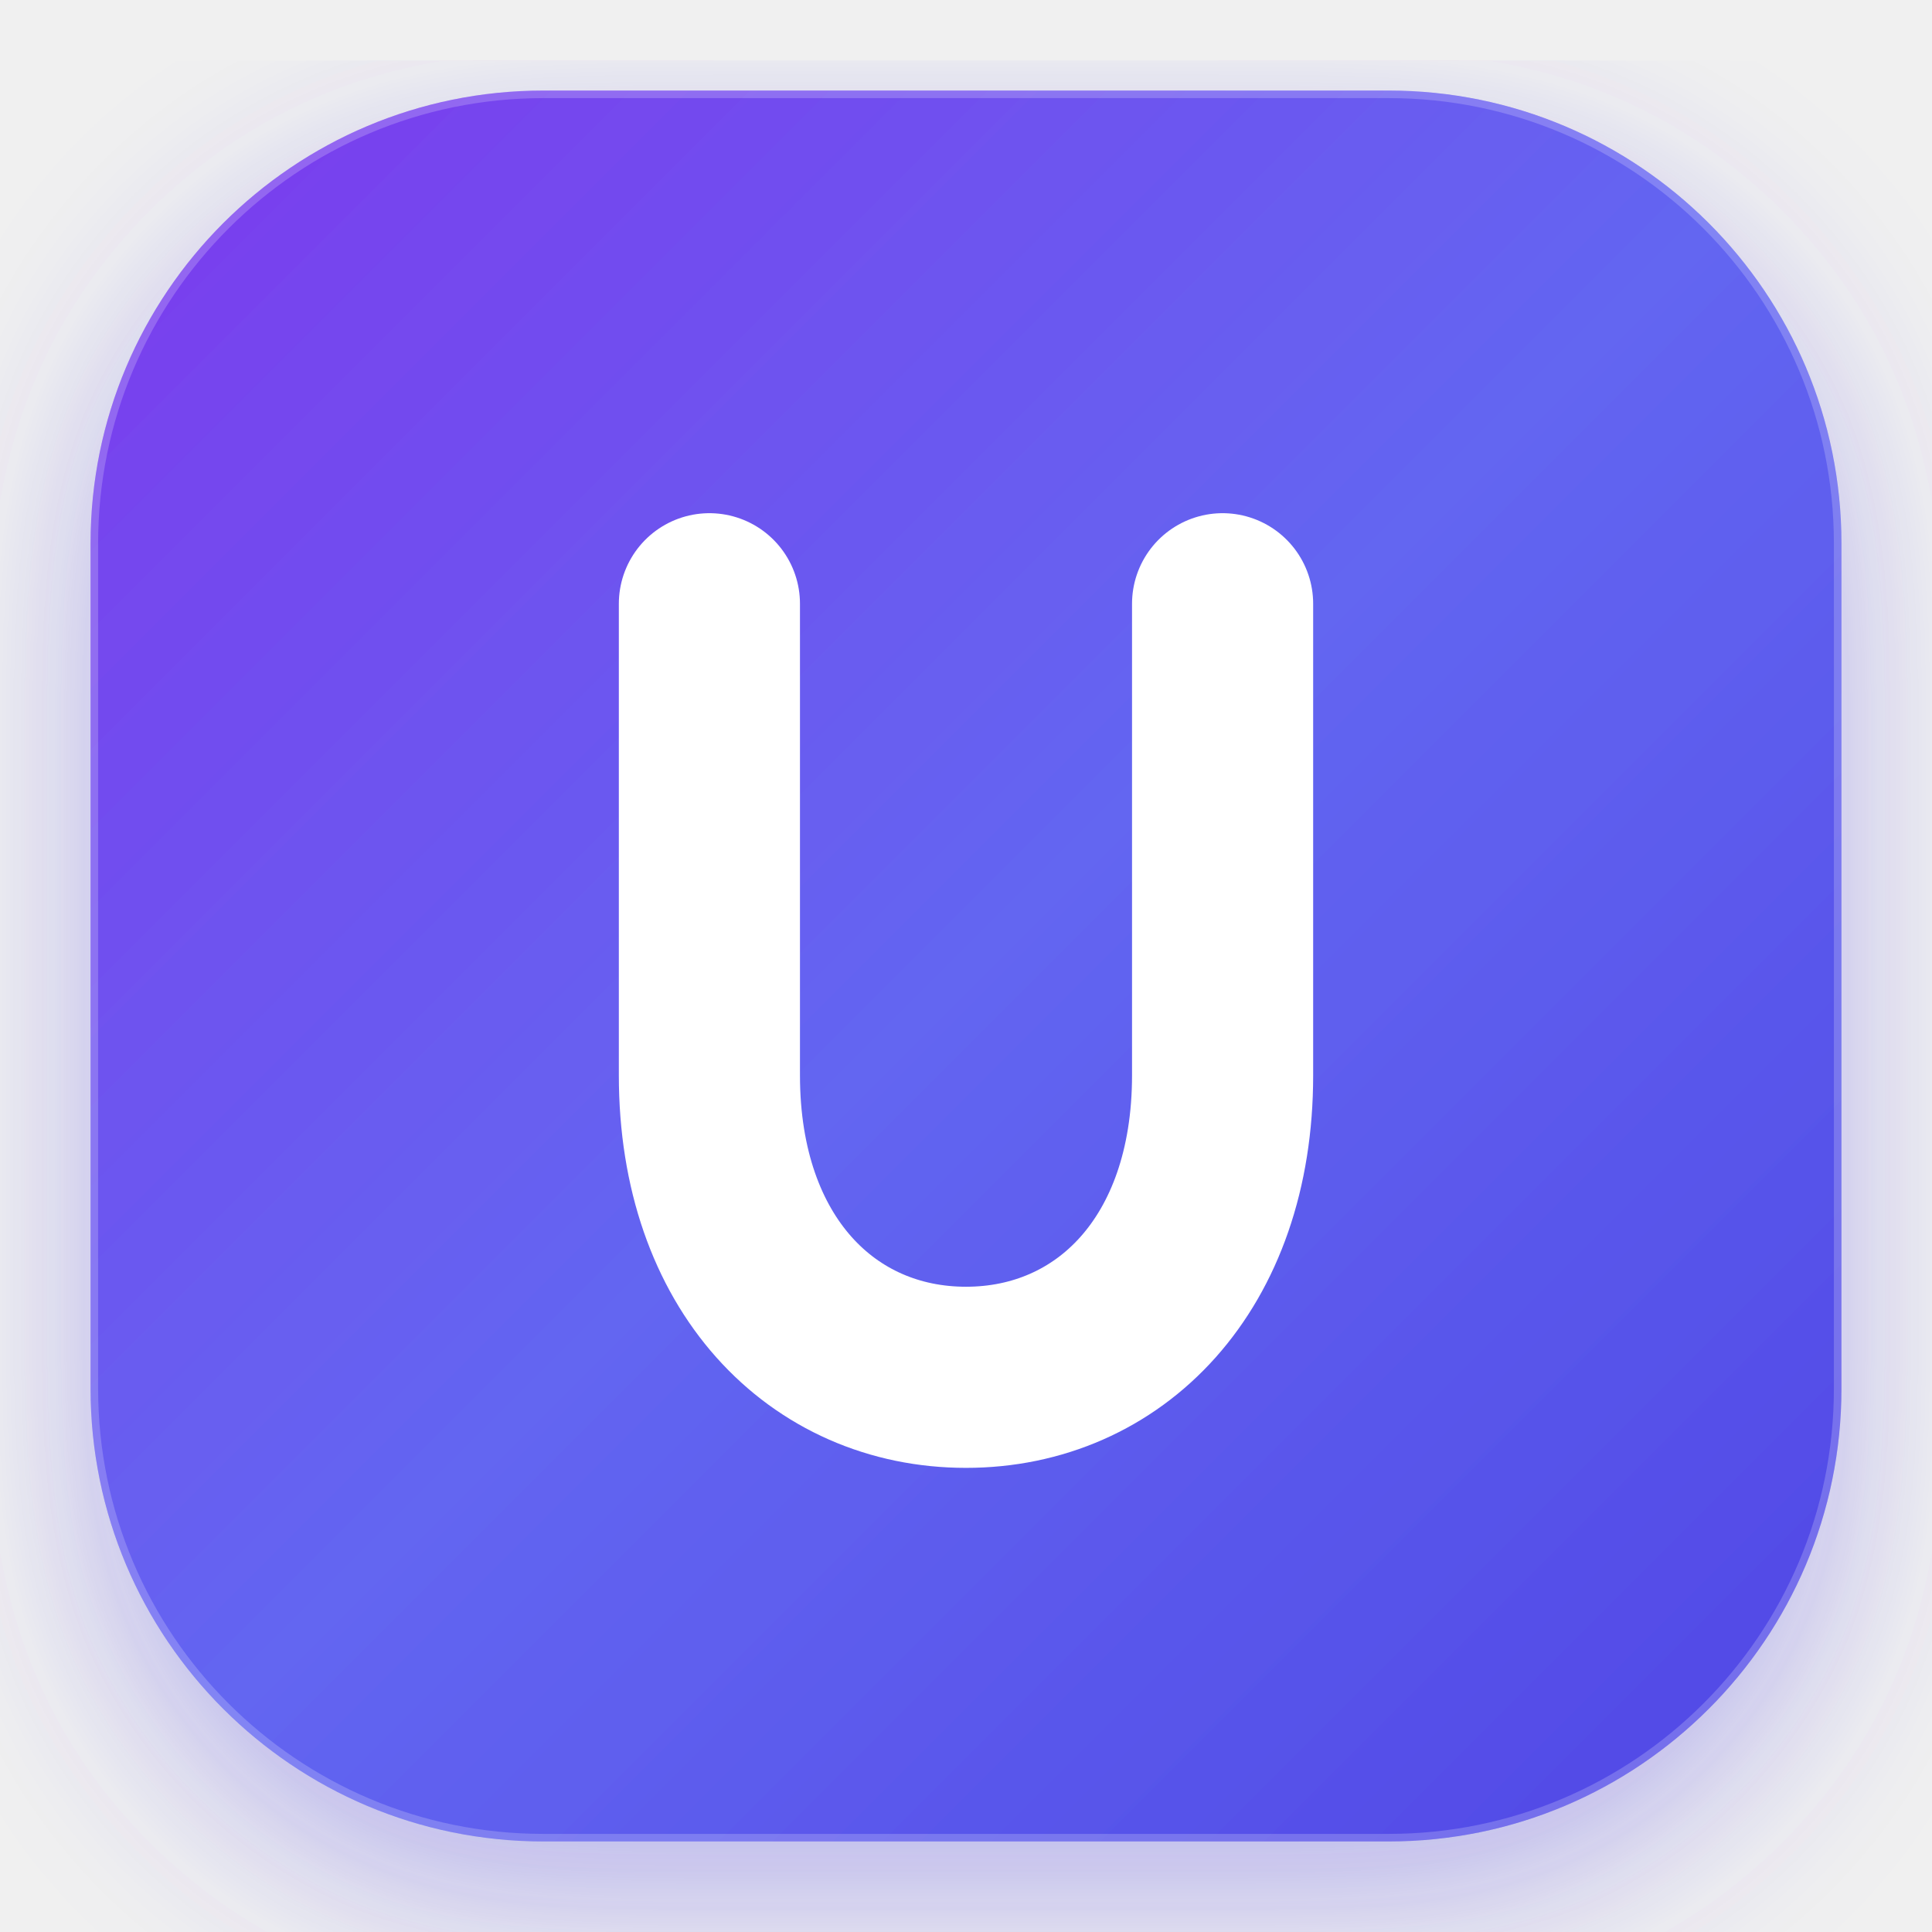
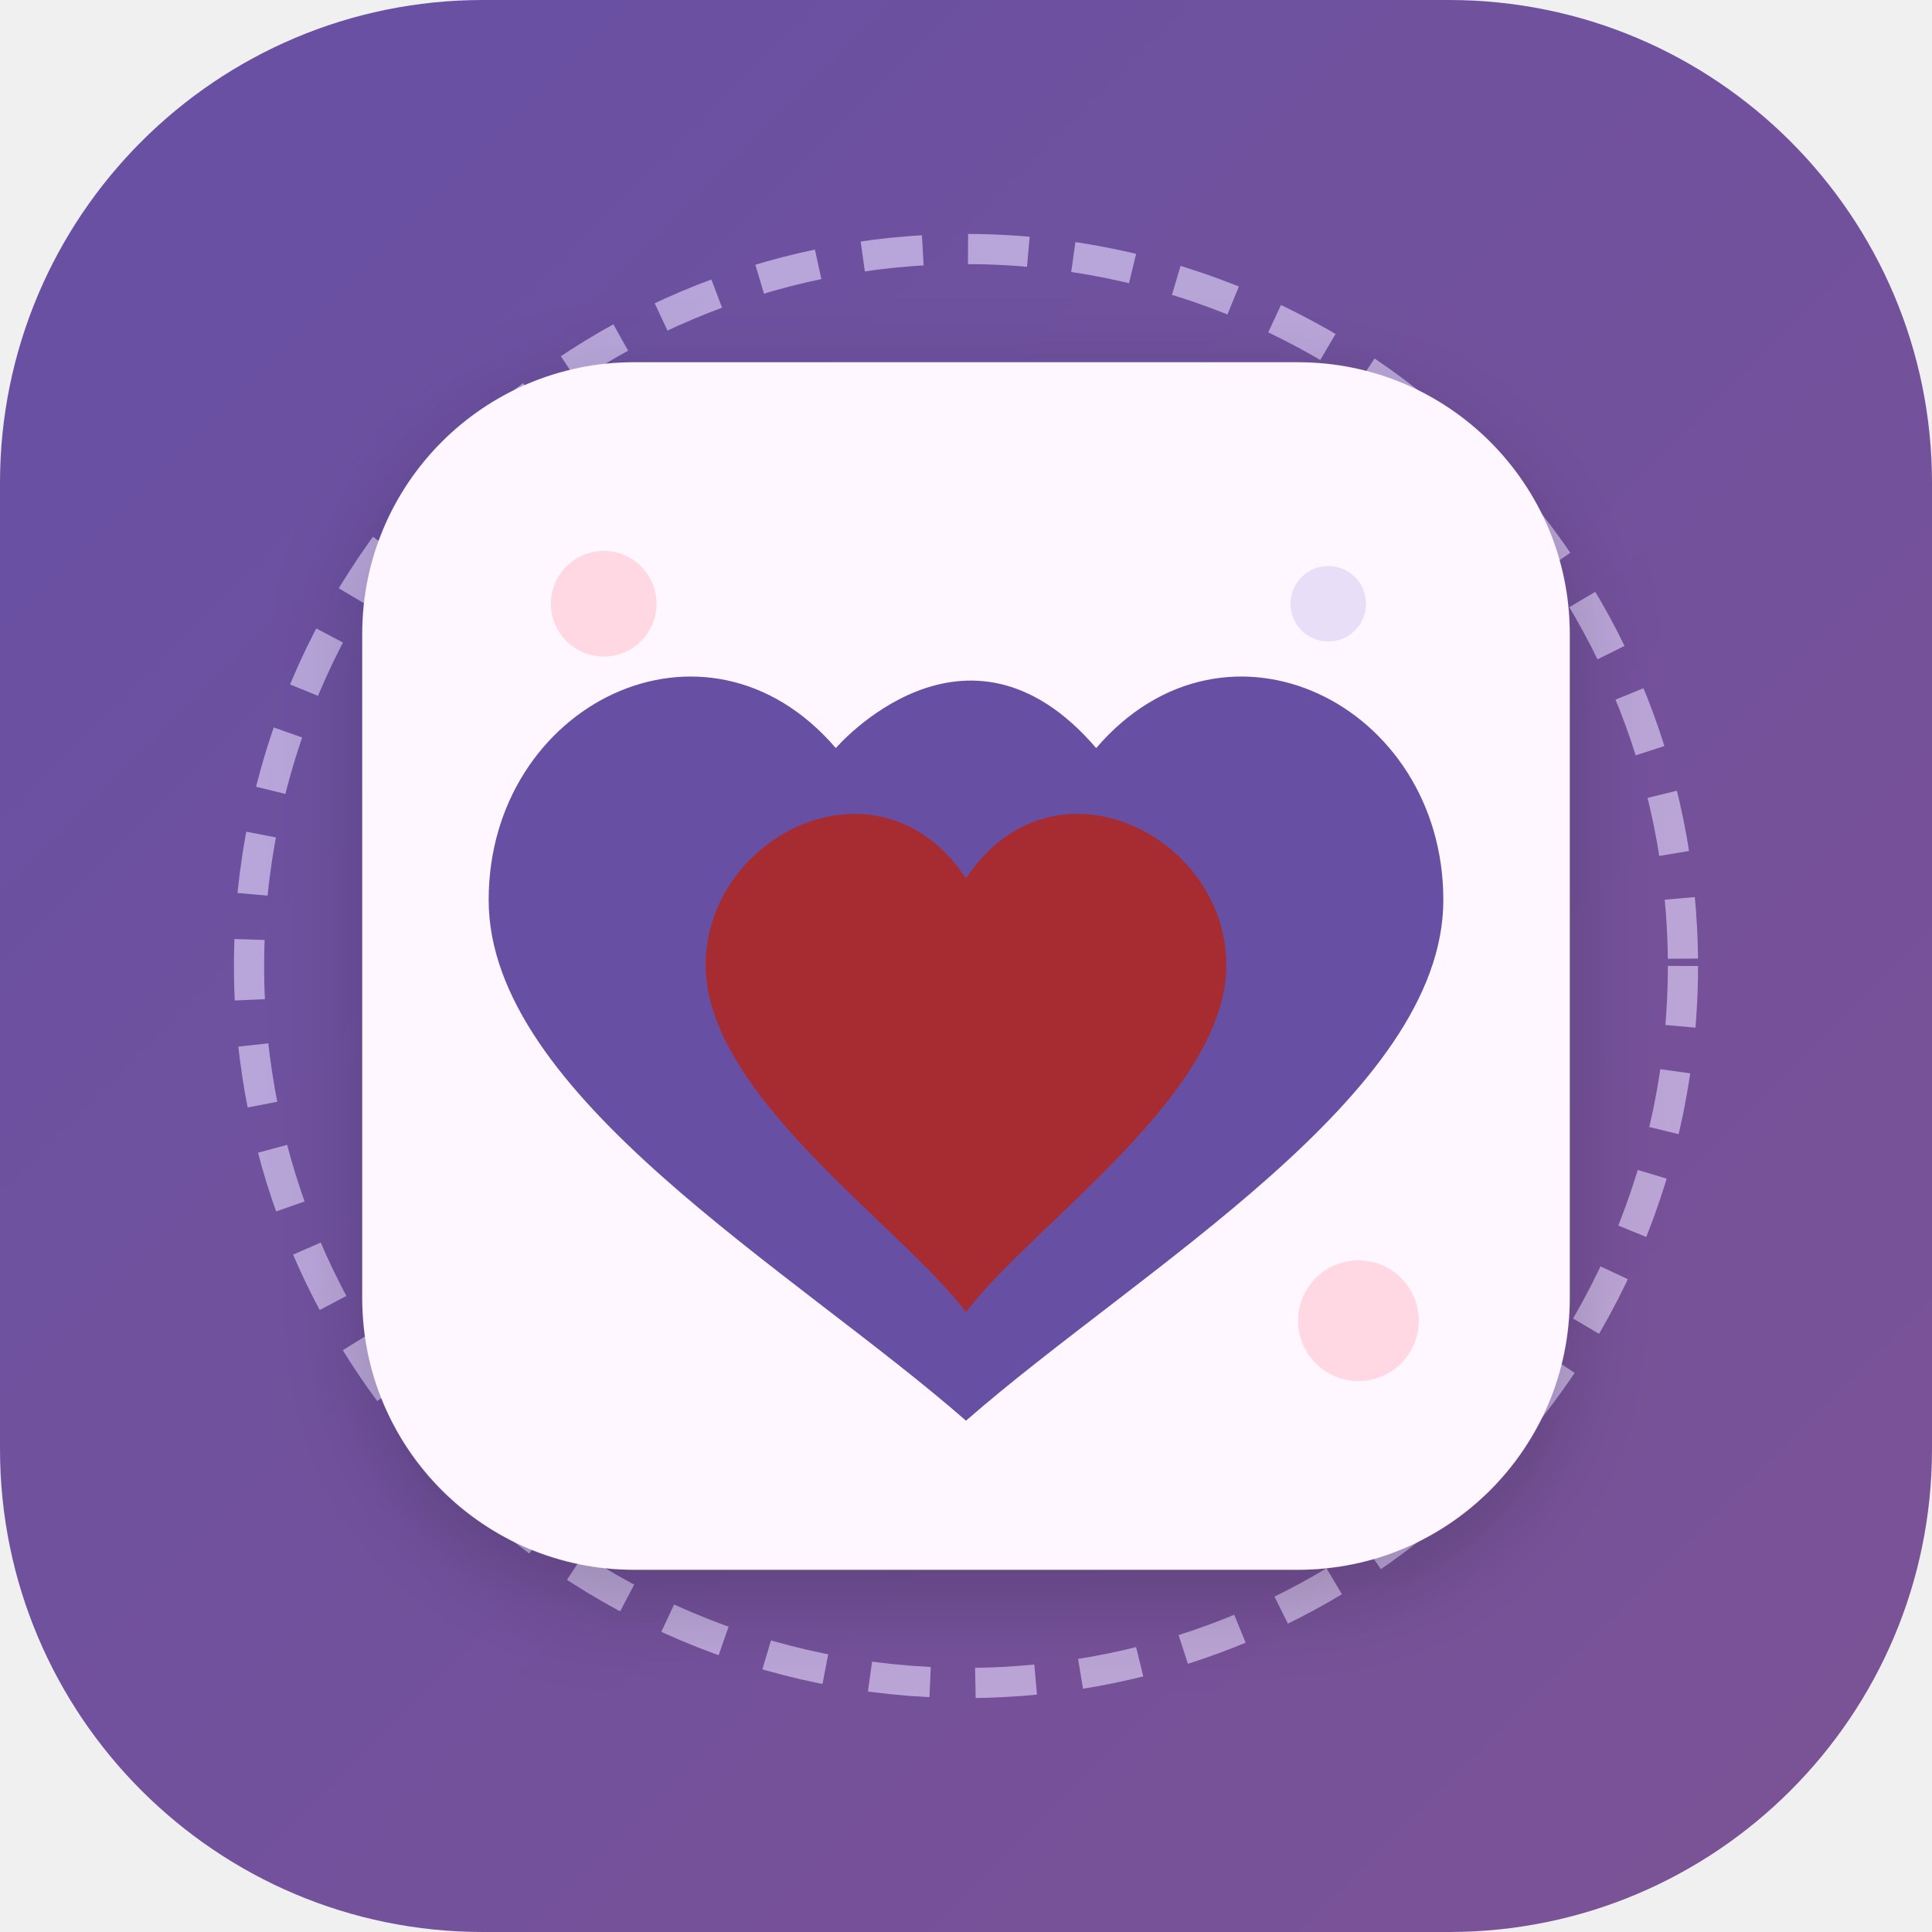
<svg xmlns="http://www.w3.org/2000/svg" viewBox="0 0 512 512" width="512" height="512">
  <defs>
-     <linearGradient id="uhcGrad" x1="0%" y1="0%" x2="100%" y2="100%">
-       <stop offset="0%" stop-color="#7C3AED" />
-       <stop offset="50%" stop-color="#6366F1" />
-       <stop offset="100%" stop-color="#4F46E5" />
+     <linearGradient id="primaryGrad" x1="0%" y1="0%" x2="100%" y2="100%">
+       <stop offset="0%" stop-color="#6750A4" />
+       <stop offset="100%" stop-color="#7C5295" />
    </linearGradient>
    <filter id="shadow" x="-10%" y="-10%" width="120%" height="120%">
-       <feDropShadow dx="0" dy="16" stdDeviation="24" flood-color="#4F46E5" flood-opacity="0.35" />
+       <feDropShadow dx="0" dy="8" stdDeviation="12" flood-color="#000000" flood-opacity="0.18" />
    </filter>
  </defs>
-   <rect x="24" y="24" width="464" height="464" rx="120" fill="url(#uhcGrad)" filter="url(#shadow)" />
-   <rect x="25" y="25" width="462" height="462" rx="119" fill="none" stroke="#FFFFFF" stroke-width="2" opacity="0.2" />
-   <path d="M 188 160            L 188 285            C 188 335 218 365 256 365            C 294 365 324 335 324 285            L 324 160" fill="none" stroke="#FFFFFF" stroke-width="48" stroke-linecap="round" stroke-linejoin="round" />
+   <rect width="512" height="512" rx="128" fill="url(#primaryGrad)" />
+   <circle cx="256" cy="256" r="190" fill="none" stroke="#EADDFF" stroke-width="8" stroke-dasharray="16 12" opacity="0.6" />
+   <rect x="96" y="96" width="320" height="320" rx="72" fill="#FEF7FF" filter="url(#shadow)" />
+   <g transform="translate(256, 250) scale(1.15)">
+     <path d="M -30,-45 C -60,-80 -110,-55 -110,-10 C -110,35 -40,75 0,110 C 40,75 110,35 110,-10 C 110,-55 60,-80 30,-45 C 0,-80 -30,-45 -30,-45 Z" fill="#6750A4" />
+     <path d="M 0,-15 C -20,-45 -60,-25 -60,5 C -60,35 -15,65 0,85 C 15,65 60,35 60,5 C 60,-25 20,-45 0,-15 Z" fill="#B3261E" opacity="0.85" />
+   </g>
+   <circle cx="160" cy="160" r="14" fill="#FFD8E4" />
+   <circle cx="352" cy="160" r="10" fill="#E8DEF8" />
+   <circle cx="360" cy="350" r="16" fill="#FFD8E4" />
</svg>
